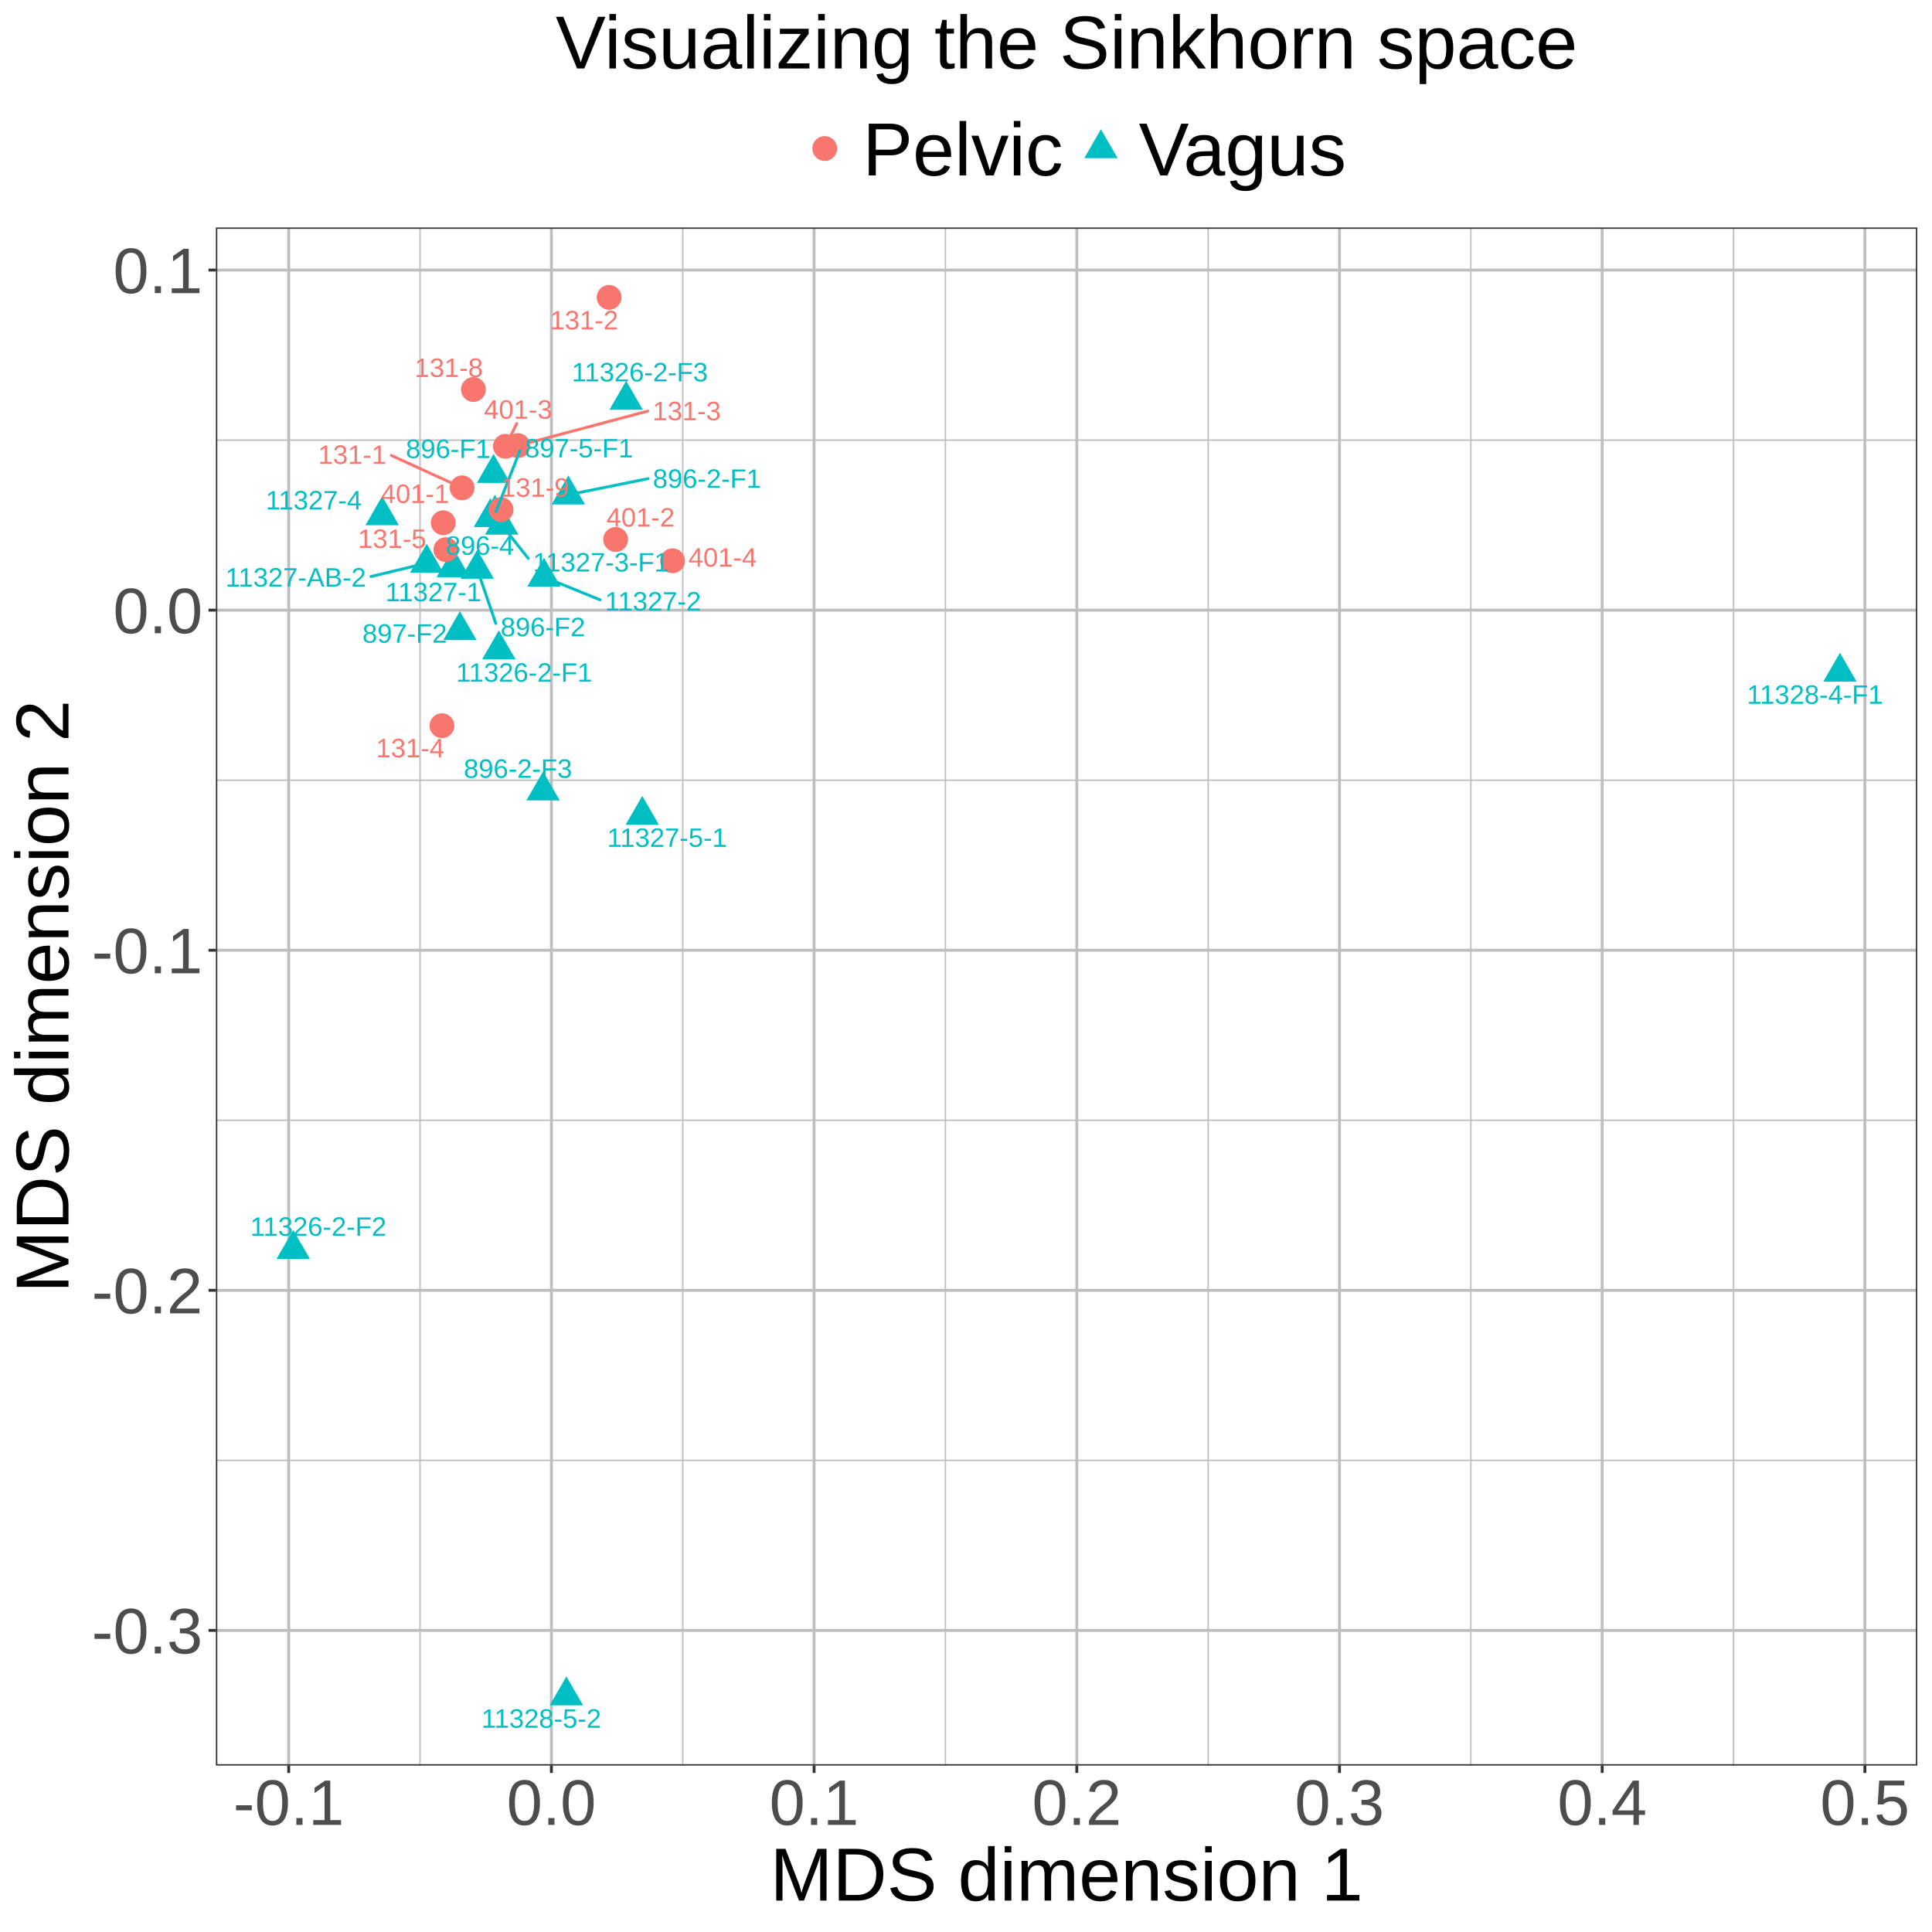
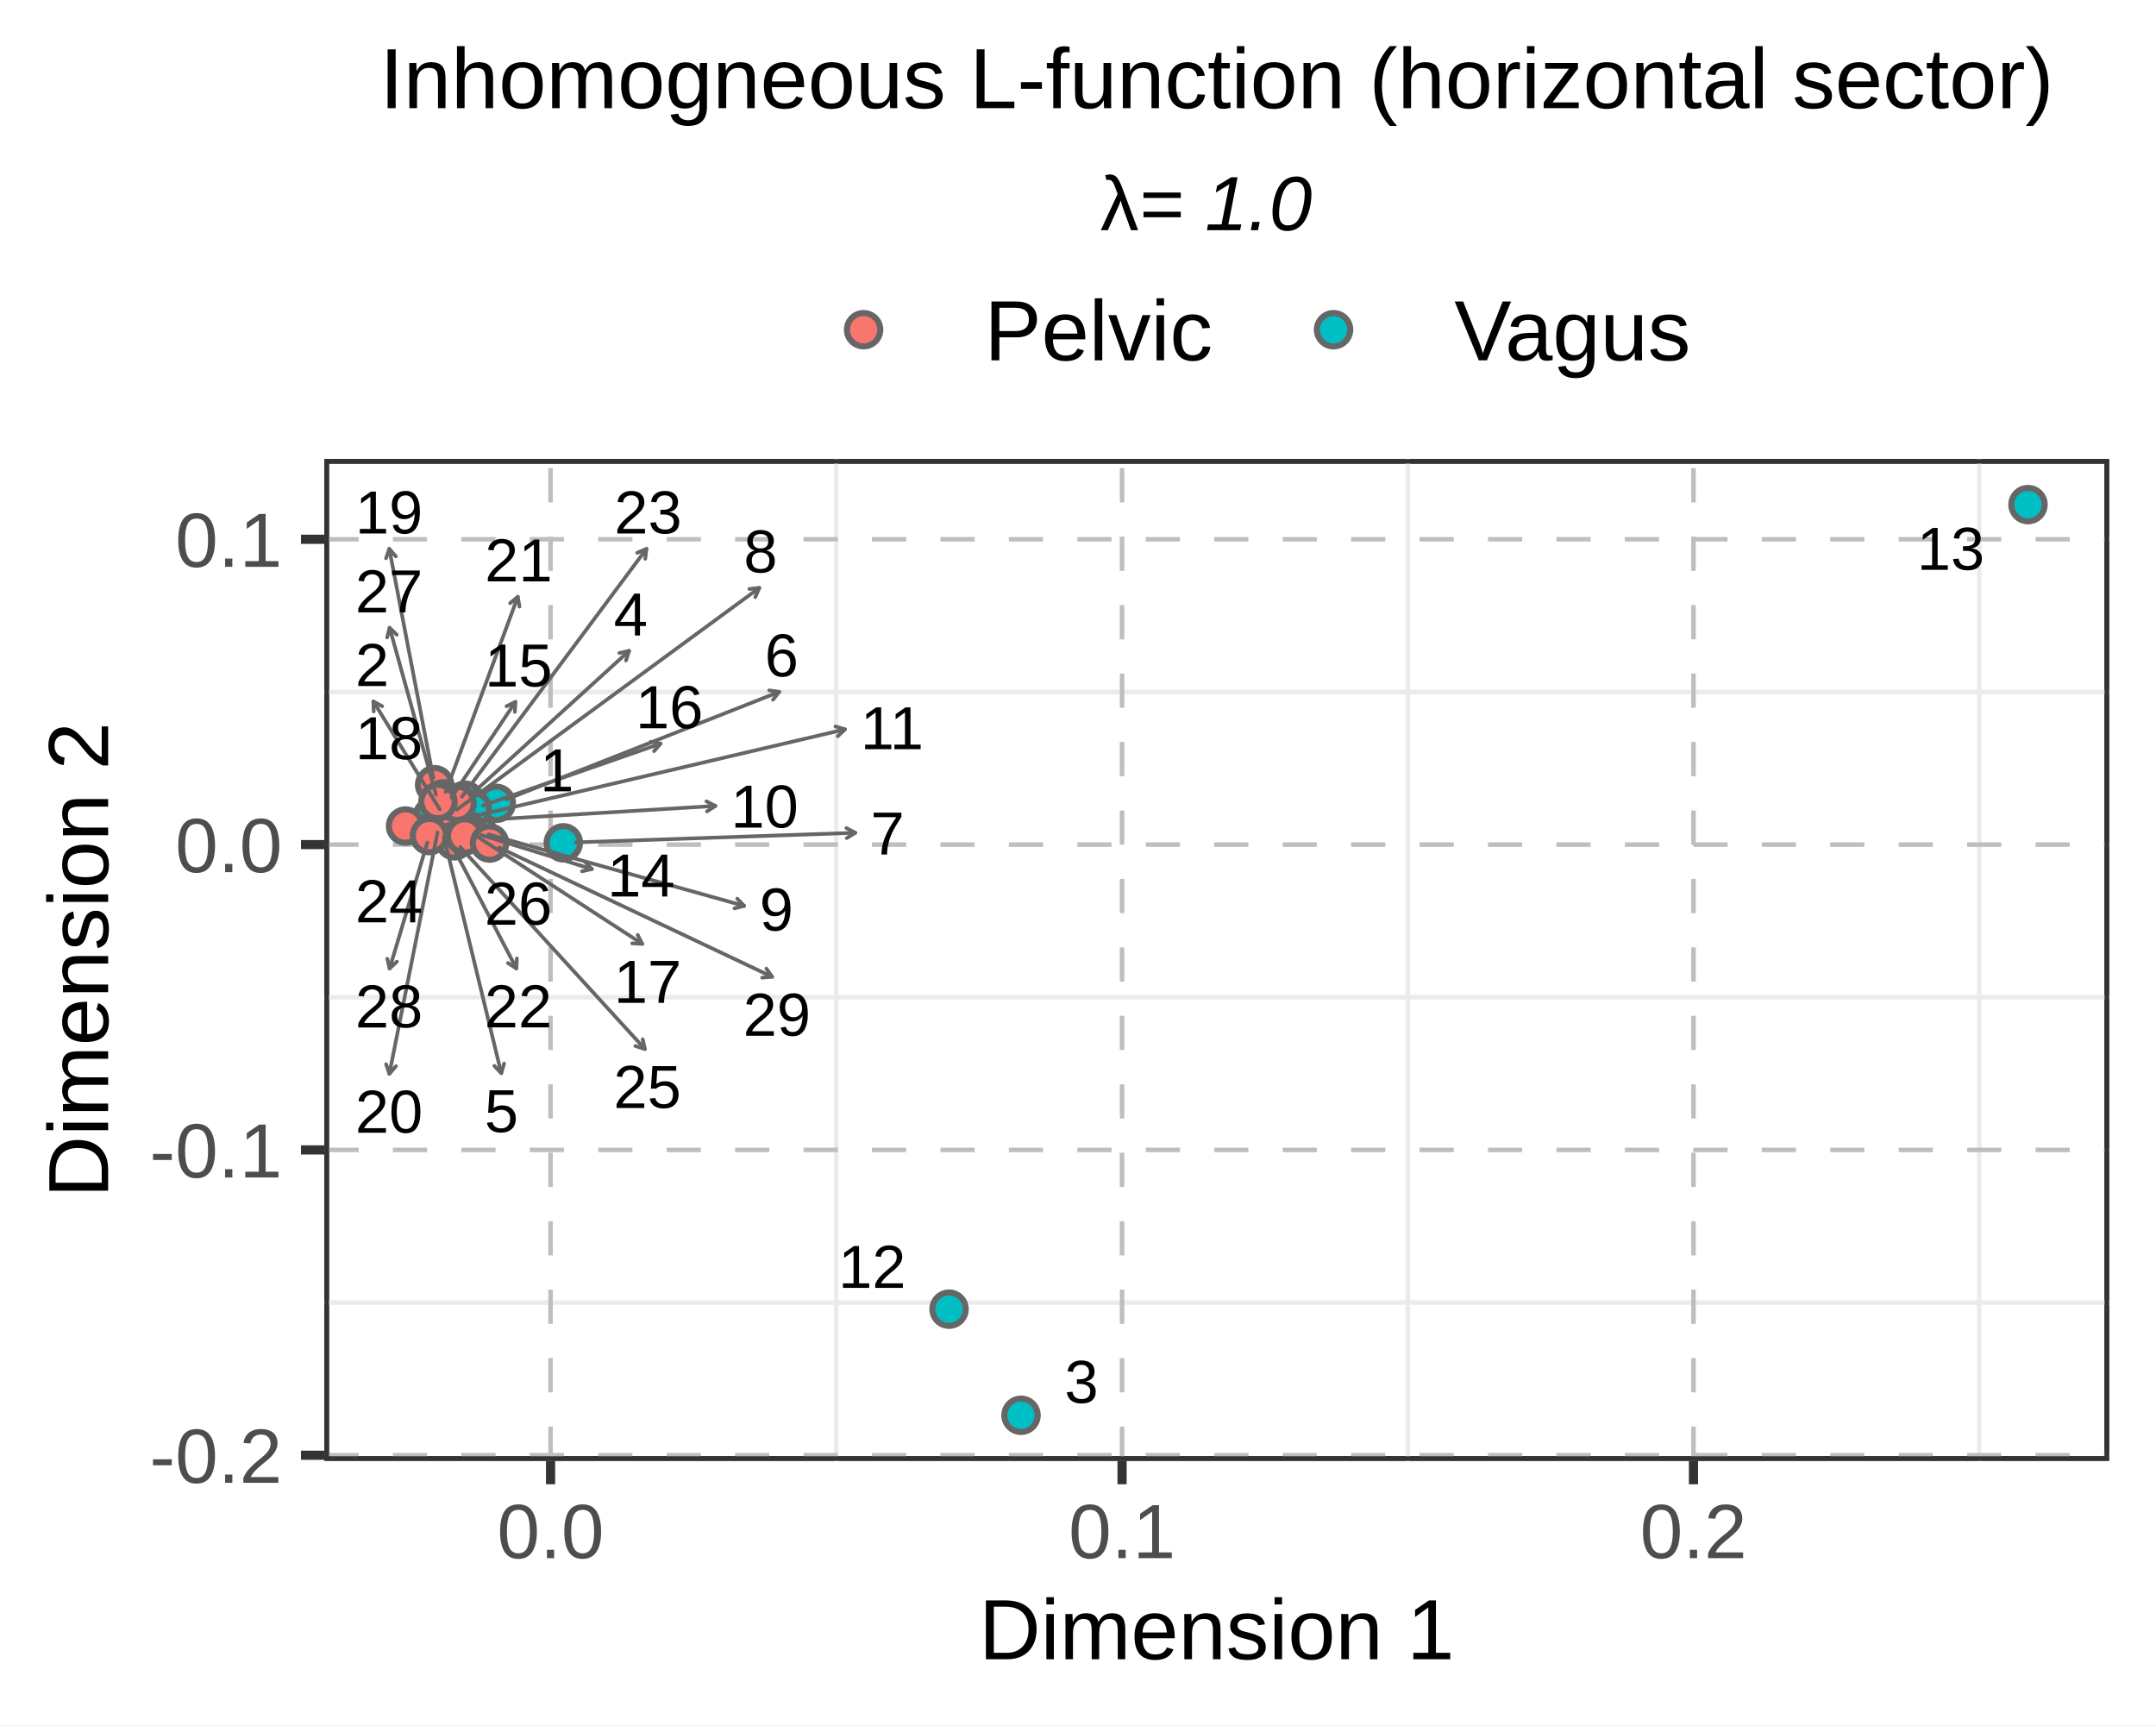
- <svg xmlns="http://www.w3.org/2000/svg" class="svglite" width="720.00pt" height="720.00pt" viewBox="0 0 720.00 720.00">
+ <svg xmlns="http://www.w3.org/2000/svg" class="svglite" width="252.00pt" height="201.60pt" viewBox="0 0 252.00 201.60">
  <defs>
    <style type="text/css">
    .svglite line, .svglite polyline, .svglite polygon, .svglite path, .svglite rect, .svglite circle {
      fill: none;
      stroke: #000000;
      stroke-linecap: round;
      stroke-linejoin: round;
      stroke-miterlimit: 10.00;
    }
    .svglite text {
      white-space: pre;
    }
  </style>
  </defs>
  <rect width="100%" height="100%" style="stroke: none; fill: #FFFFFF;" />
  <defs>
-     <clipPath id="cpMC4wMHw3MjAuMDB8MC4wMHw3MjAuMDA=">
-       <rect x="0.00" y="0.00" width="720.00" height="720.00" />
+     <clipPath id="cpMC4wMHwyNTIuMDB8MC4wMHwyMDEuNjA=">
+       <rect x="0.00" y="0.00" width="252.00" height="201.60" />
    </clipPath>
  </defs>
-   <g clip-path="url(#cpMC4wMHw3MjAuMDB8MC4wMHw3MjAuMDA=)">
-     <rect x="0.00" y="0.00" width="720.00" height="720.00" style="stroke-width: 1.07; stroke: #FFFFFF; fill: #FFFFFF;" />
+   <g clip-path="url(#cpMC4wMHwyNTIuMDB8MC4wMHwyMDEuNjA=)">
+     <rect x="0.00" y="0.00" width="252.00" height="201.60" style="stroke-width: 1.07; stroke: #FFFFFF; fill: #FFFFFF;" />
  </g>
  <defs>
-     <clipPath id="cpODAuNDV8NzE0LjUyfDg0Ljc2fDY1Ny45OA==">
-       <rect x="80.45" y="84.76" width="634.07" height="573.22" />
+     <clipPath id="cpMzcuOTJ8MjQ2LjUyfDUzLjY1fDE3MC43MQ==">
+       <rect x="37.92" y="53.65" width="208.60" height="117.06" />
    </clipPath>
  </defs>
-   <g clip-path="url(#cpODAuNDV8NzE0LjUyfDg0Ljc2fDY1Ny45OA==)">
-     <rect x="80.45" y="84.76" width="634.07" height="573.22" style="stroke-width: 1.07; stroke: none; fill: #FFFFFF;" />
-     <polyline points="80.45,544.23 714.52,544.23 " style="stroke-width: 0.53; stroke: #BEBEBE; stroke-linecap: butt;" />
-     <polyline points="80.45,417.49 714.52,417.49 " style="stroke-width: 0.53; stroke: #BEBEBE; stroke-linecap: butt;" />
-     <polyline points="80.45,290.76 714.52,290.76 " style="stroke-width: 0.53; stroke: #BEBEBE; stroke-linecap: butt;" />
-     <polyline points="80.45,164.02 714.52,164.02 " style="stroke-width: 0.53; stroke: #BEBEBE; stroke-linecap: butt;" />
-     <polyline points="156.54,657.98 156.54,84.76 " style="stroke-width: 0.53; stroke: #BEBEBE; stroke-linecap: butt;" />
-     <polyline points="254.44,657.98 254.44,84.76 " style="stroke-width: 0.53; stroke: #BEBEBE; stroke-linecap: butt;" />
-     <polyline points="352.34,657.98 352.34,84.76 " style="stroke-width: 0.53; stroke: #BEBEBE; stroke-linecap: butt;" />
-     <polyline points="450.24,657.98 450.24,84.76 " style="stroke-width: 0.53; stroke: #BEBEBE; stroke-linecap: butt;" />
-     <polyline points="548.14,657.98 548.14,84.76 " style="stroke-width: 0.53; stroke: #BEBEBE; stroke-linecap: butt;" />
-     <polyline points="646.04,657.98 646.04,84.76 " style="stroke-width: 0.53; stroke: #BEBEBE; stroke-linecap: butt;" />
-     <polyline points="80.45,607.60 714.52,607.60 " style="stroke-width: 1.07; stroke: #BEBEBE; stroke-linecap: butt;" />
-     <polyline points="80.45,480.86 714.52,480.86 " style="stroke-width: 1.07; stroke: #BEBEBE; stroke-linecap: butt;" />
-     <polyline points="80.45,354.12 714.52,354.12 " style="stroke-width: 1.07; stroke: #BEBEBE; stroke-linecap: butt;" />
-     <polyline points="80.45,227.39 714.52,227.39 " style="stroke-width: 1.07; stroke: #BEBEBE; stroke-linecap: butt;" />
-     <polyline points="80.45,100.65 714.52,100.65 " style="stroke-width: 1.07; stroke: #BEBEBE; stroke-linecap: butt;" />
-     <polyline points="107.59,657.98 107.59,84.76 " style="stroke-width: 1.07; stroke: #BEBEBE; stroke-linecap: butt;" />
-     <polyline points="205.49,657.98 205.49,84.76 " style="stroke-width: 1.07; stroke: #BEBEBE; stroke-linecap: butt;" />
-     <polyline points="303.39,657.98 303.39,84.76 " style="stroke-width: 1.07; stroke: #BEBEBE; stroke-linecap: butt;" />
-     <polyline points="401.29,657.98 401.29,84.76 " style="stroke-width: 1.07; stroke: #BEBEBE; stroke-linecap: butt;" />
-     <polyline points="499.19,657.98 499.19,84.76 " style="stroke-width: 1.07; stroke: #BEBEBE; stroke-linecap: butt;" />
-     <polyline points="597.09,657.98 597.09,84.76 " style="stroke-width: 1.07; stroke: #BEBEBE; stroke-linecap: butt;" />
-     <polyline points="694.99,657.98 694.99,84.76 " style="stroke-width: 1.07; stroke: #BEBEBE; stroke-linecap: butt;" />
-     <polygon points="109.27,458.39 115.50,469.17 103.05,469.17 " style="stroke-width: 0.71; stroke: none; fill: #00BFC4;" />
-     <polygon points="233.35,141.91 239.58,152.69 227.13,152.69 " style="stroke-width: 0.71; stroke: none; fill: #00BFC4;" />
-     <polygon points="185.90,234.92 192.13,245.70 179.68,245.70 " style="stroke-width: 0.71; stroke: none; fill: #00BFC4;" />
-     <polygon points="168.93,204.33 175.15,215.11 162.70,215.11 " style="stroke-width: 0.71; stroke: none; fill: #00BFC4;" />
-     <polygon points="202.73,207.86 208.95,218.64 196.50,218.64 " style="stroke-width: 0.71; stroke: none; fill: #00BFC4;" />
-     <polygon points="186.98,188.46 193.20,199.24 180.75,199.24 " style="stroke-width: 0.71; stroke: none; fill: #00BFC4;" />
-     <polygon points="142.42,184.94 148.65,195.72 136.20,195.72 " style="stroke-width: 0.71; stroke: none; fill: #00BFC4;" />
-     <polygon points="239.35,296.62 245.58,307.40 233.13,307.40 " style="stroke-width: 0.71; stroke: none; fill: #00BFC4;" />
-     <polygon points="159.03,202.66 165.26,213.44 152.81,213.44 " style="stroke-width: 0.71; stroke: none; fill: #00BFC4;" />
-     <polygon points="685.70,243.26 691.92,254.04 679.47,254.04 " style="stroke-width: 0.71; stroke: none; fill: #00BFC4;" />
-     <polygon points="211.08,624.74 217.31,635.52 204.86,635.52 " style="stroke-width: 0.71; stroke: none; fill: #00BFC4;" />
-     <polygon points="211.81,177.19 218.03,187.98 205.58,187.98 " style="stroke-width: 0.71; stroke: none; fill: #00BFC4;" />
-     <polygon points="202.38,287.51 208.61,298.29 196.15,298.29 " style="stroke-width: 0.71; stroke: none; fill: #00BFC4;" />
-     <polygon points="182.74,185.65 188.97,196.43 176.52,196.43 " style="stroke-width: 0.71; stroke: none; fill: #00BFC4;" />
-     <polygon points="183.93,169.17 190.15,179.96 177.70,179.96 " style="stroke-width: 0.71; stroke: none; fill: #00BFC4;" />
-     <polygon points="177.84,204.89 184.06,215.67 171.61,215.67 " style="stroke-width: 0.71; stroke: none; fill: #00BFC4;" />
-     <polygon points="184.47,184.39 190.70,195.17 178.25,195.17 " style="stroke-width: 0.71; stroke: none; fill: #00BFC4;" />
-     <polygon points="171.39,227.77 177.62,238.55 165.17,238.55 " style="stroke-width: 0.71; stroke: none; fill: #00BFC4;" />
-     <circle cx="172.21" cy="181.81" r="4.62" style="stroke-width: 0.71; stroke: none; fill: #F8766D;" />
-     <circle cx="227.00" cy="110.82" r="4.62" style="stroke-width: 0.71; stroke: none; fill: #F8766D;" />
-     <circle cx="192.99" cy="166.07" r="4.62" style="stroke-width: 0.71; stroke: none; fill: #F8766D;" />
-     <circle cx="164.70" cy="270.45" r="4.62" style="stroke-width: 0.71; stroke: none; fill: #F8766D;" />
-     <circle cx="166.17" cy="204.84" r="4.62" style="stroke-width: 0.71; stroke: none; fill: #F8766D;" />
-     <circle cx="176.42" cy="145.16" r="4.62" style="stroke-width: 0.71; stroke: none; fill: #F8766D;" />
-     <circle cx="186.73" cy="189.91" r="4.62" style="stroke-width: 0.71; stroke: none; fill: #F8766D;" />
-     <circle cx="165.17" cy="194.81" r="4.62" style="stroke-width: 0.71; stroke: none; fill: #F8766D;" />
-     <circle cx="229.42" cy="201.04" r="4.62" style="stroke-width: 0.71; stroke: none; fill: #F8766D;" />
-     <circle cx="188.35" cy="166.33" r="4.62" style="stroke-width: 0.71; stroke: none; fill: #F8766D;" />
-     <circle cx="250.65" cy="208.98" r="4.62" style="stroke-width: 0.71; stroke: none; fill: #F8766D;" />
-     <line x1="223.67" y1="223.55" x2="203.82" y2="215.49" style="stroke-width: 1.07; stroke: #00BFC4;" />
-     <line x1="196.84" y1="208.07" x2="187.68" y2="196.53" style="stroke-width: 1.07; stroke: #00BFC4;" />
-     <line x1="138.23" y1="214.86" x2="157.87" y2="210.13" style="stroke-width: 1.07; stroke: #00BFC4;" />
-     <line x1="241.51" y1="178.38" x2="212.98" y2="184.14" style="stroke-width: 1.07; stroke: #00BFC4;" />
-     <line x1="184.76" y1="232.34" x2="178.19" y2="213.11" style="stroke-width: 1.07; stroke: #00BFC4;" />
-     <line x1="193.79" y1="167.92" x2="184.87" y2="190.56" style="stroke-width: 1.07; stroke: #00BFC4;" />
-     <line x1="145.82" y1="169.72" x2="171.14" y2="181.32" style="stroke-width: 1.07; stroke: #F8766D;" />
-     <line x1="241.40" y1="153.20" x2="194.14" y2="165.77" style="stroke-width: 1.07; stroke: #F8766D;" />
-     <line x1="192.57" y1="157.85" x2="188.84" y2="165.34" style="stroke-width: 1.07; stroke: #F8766D;" />
-     <text x="118.65" y="460.55" text-anchor="middle" style="font-size: 9.96px;fill: #00BFC4; font-family: &quot;Arial&quot;;" textLength="50.72px" lengthAdjust="spacingAndGlyphs">11326-2-F2</text>
-     <text x="238.44" y="142.14" text-anchor="middle" style="font-size: 9.96px;fill: #00BFC4; font-family: &quot;Arial&quot;;" textLength="50.72px" lengthAdjust="spacingAndGlyphs">11326-2-F3</text>
-     <text x="195.33" y="254.06" text-anchor="middle" style="font-size: 9.96px;fill: #00BFC4; font-family: &quot;Arial&quot;;" textLength="50.72px" lengthAdjust="spacingAndGlyphs">11326-2-F1</text>
-     <text x="161.53" y="224.07" text-anchor="middle" style="font-size: 9.96px;fill: #00BFC4; font-family: &quot;Arial&quot;;" textLength="35.79px" lengthAdjust="spacingAndGlyphs">11327-1</text>
-     <text x="243.37" y="227.54" text-anchor="middle" style="font-size: 9.96px;fill: #00BFC4; font-family: &quot;Arial&quot;;" textLength="35.79px" lengthAdjust="spacingAndGlyphs">11327-2</text>
-     <text x="223.99" y="212.99" text-anchor="middle" style="font-size: 9.96px;fill: #00BFC4; font-family: &quot;Arial&quot;;" textLength="50.72px" lengthAdjust="spacingAndGlyphs">11327-3-F1</text>
-     <text x="116.93" y="189.86" text-anchor="middle" style="font-size: 9.96px;fill: #00BFC4; font-family: &quot;Arial&quot;;" textLength="35.79px" lengthAdjust="spacingAndGlyphs">11327-4</text>
-     <text x="248.61" y="315.62" text-anchor="middle" style="font-size: 9.96px;fill: #00BFC4; font-family: &quot;Arial&quot;;" textLength="44.64px" lengthAdjust="spacingAndGlyphs">11327-5-1</text>
-     <text x="110.24" y="218.61" text-anchor="middle" style="font-size: 9.96px;fill: #00BFC4; font-family: &quot;Arial&quot;;" textLength="52.38px" lengthAdjust="spacingAndGlyphs">11327-AB-2</text>
-     <text x="676.39" y="262.30" text-anchor="middle" style="font-size: 9.96px;fill: #00BFC4; font-family: &quot;Arial&quot;;" textLength="50.72px" lengthAdjust="spacingAndGlyphs">11328-4-F1</text>
-     <text x="201.74" y="643.89" text-anchor="middle" style="font-size: 9.96px;fill: #00BFC4; font-family: &quot;Arial&quot;;" textLength="44.64px" lengthAdjust="spacingAndGlyphs">11328-5-2</text>
-     <text x="263.50" y="181.81" text-anchor="middle" style="font-size: 9.96px;fill: #00BFC4; font-family: &quot;Arial&quot;;" textLength="40.38px" lengthAdjust="spacingAndGlyphs">896-2-F1</text>
-     <text x="193.02" y="289.88" text-anchor="middle" style="font-size: 9.96px;fill: #00BFC4; font-family: &quot;Arial&quot;;" textLength="40.38px" lengthAdjust="spacingAndGlyphs">896-2-F3</text>
-     <text x="178.85" y="206.77" text-anchor="middle" style="font-size: 9.96px;fill: #00BFC4; font-family: &quot;Arial&quot;;" textLength="25.46px" lengthAdjust="spacingAndGlyphs">896-4</text>
-     <text x="167.02" y="170.69" text-anchor="middle" style="font-size: 9.96px;fill: #00BFC4; font-family: &quot;Arial&quot;;" textLength="31.54px" lengthAdjust="spacingAndGlyphs">896-F1</text>
-     <text x="202.33" y="237.12" text-anchor="middle" style="font-size: 9.96px;fill: #00BFC4; font-family: &quot;Arial&quot;;" textLength="31.54px" lengthAdjust="spacingAndGlyphs">896-F2</text>
-     <text x="215.78" y="170.46" text-anchor="middle" style="font-size: 9.96px;fill: #00BFC4; font-family: &quot;Arial&quot;;" textLength="40.38px" lengthAdjust="spacingAndGlyphs">897-5-F1</text>
-     <text x="150.84" y="239.53" text-anchor="middle" style="font-size: 9.96px;fill: #00BFC4; font-family: &quot;Arial&quot;;" textLength="31.54px" lengthAdjust="spacingAndGlyphs">897-F2</text>
-     <text x="131.29" y="172.88" text-anchor="middle" style="font-size: 9.96px;fill: #F8766D; font-family: &quot;Arial&quot;;" textLength="25.46px" lengthAdjust="spacingAndGlyphs">131-1</text>
-     <text x="217.67" y="122.77" text-anchor="middle" style="font-size: 9.96px;fill: #F8766D; font-family: &quot;Arial&quot;;" textLength="25.46px" lengthAdjust="spacingAndGlyphs">131-2</text>
-     <text x="255.93" y="156.62" text-anchor="middle" style="font-size: 9.96px;fill: #F8766D; font-family: &quot;Arial&quot;;" textLength="25.46px" lengthAdjust="spacingAndGlyphs">131-3</text>
-     <text x="152.87" y="282.23" text-anchor="middle" style="font-size: 9.96px;fill: #F8766D; font-family: &quot;Arial&quot;;" textLength="25.46px" lengthAdjust="spacingAndGlyphs">131-4</text>
-     <text x="146.11" y="204.20" text-anchor="middle" style="font-size: 9.96px;fill: #F8766D; font-family: &quot;Arial&quot;;" textLength="25.46px" lengthAdjust="spacingAndGlyphs">131-5</text>
-     <text x="167.25" y="140.49" text-anchor="middle" style="font-size: 9.96px;fill: #F8766D; font-family: &quot;Arial&quot;;" textLength="25.46px" lengthAdjust="spacingAndGlyphs">131-8</text>
-     <text x="199.36" y="185.13" text-anchor="middle" style="font-size: 9.96px;fill: #F8766D; font-family: &quot;Arial&quot;;" textLength="25.46px" lengthAdjust="spacingAndGlyphs">131-9</text>
-     <text x="154.66" y="187.45" text-anchor="middle" style="font-size: 9.96px;fill: #F8766D; font-family: &quot;Arial&quot;;" textLength="25.46px" lengthAdjust="spacingAndGlyphs">401-1</text>
-     <text x="238.71" y="196.25" text-anchor="middle" style="font-size: 9.96px;fill: #F8766D; font-family: &quot;Arial&quot;;" textLength="25.46px" lengthAdjust="spacingAndGlyphs">401-2</text>
-     <text x="193.08" y="156.05" text-anchor="middle" style="font-size: 9.96px;fill: #F8766D; font-family: &quot;Arial&quot;;" textLength="25.46px" lengthAdjust="spacingAndGlyphs">401-3</text>
-     <text x="269.28" y="211.16" text-anchor="middle" style="font-size: 9.96px;fill: #F8766D; font-family: &quot;Arial&quot;;" textLength="25.46px" lengthAdjust="spacingAndGlyphs">401-4</text>
-     <rect x="80.45" y="84.76" width="634.07" height="573.22" style="stroke-width: 1.07; stroke: #333333;" />
+   <g clip-path="url(#cpMzcuOTJ8MjQ2LjUyfDUzLjY1fDE3MC43MQ==)">
+     <rect x="37.92" y="53.65" width="208.60" height="117.06" style="stroke-width: 1.07; fill: #FFFFFF;" />
+     <polyline points="37.92,152.22 246.52,152.22 " style="stroke-width: 0.53; stroke: #EBEBEB; stroke-linecap: butt;" />
+     <polyline points="37.92,116.54 246.52,116.54 " style="stroke-width: 0.53; stroke: #EBEBEB; stroke-linecap: butt;" />
+     <polyline points="37.92,80.86 246.52,80.86 " style="stroke-width: 0.53; stroke: #EBEBEB; stroke-linecap: butt;" />
+     <polyline points="97.75,170.71 97.75,53.65 " style="stroke-width: 0.53; stroke: #EBEBEB; stroke-linecap: butt;" />
+     <polyline points="164.55,170.71 164.55,53.65 " style="stroke-width: 0.53; stroke: #EBEBEB; stroke-linecap: butt;" />
+     <polyline points="231.34,170.71 231.34,53.65 " style="stroke-width: 0.53; stroke: #EBEBEB; stroke-linecap: butt;" />
+     <polyline points="37.92,170.06 246.52,170.06 " style="stroke-width: 0.53; stroke: #BEBEBE; stroke-dasharray: 4.00,4.00; stroke-linecap: butt;" />
+     <polyline points="37.92,134.38 246.52,134.38 " style="stroke-width: 0.53; stroke: #BEBEBE; stroke-dasharray: 4.00,4.00; stroke-linecap: butt;" />
+     <polyline points="37.92,98.70 246.52,98.70 " style="stroke-width: 0.53; stroke: #BEBEBE; stroke-dasharray: 4.00,4.00; stroke-linecap: butt;" />
+     <polyline points="37.92,63.02 246.52,63.02 " style="stroke-width: 0.53; stroke: #BEBEBE; stroke-dasharray: 4.00,4.00; stroke-linecap: butt;" />
+     <polyline points="64.35,170.71 64.35,53.65 " style="stroke-width: 0.53; stroke: #BEBEBE; stroke-dasharray: 4.00,4.00; stroke-linecap: butt;" />
+     <polyline points="131.15,170.71 131.15,53.65 " style="stroke-width: 0.53; stroke: #BEBEBE; stroke-dasharray: 4.00,4.00; stroke-linecap: butt;" />
+     <polyline points="197.94,170.71 197.94,53.65 " style="stroke-width: 0.53; stroke: #BEBEBE; stroke-dasharray: 4.00,4.00; stroke-linecap: butt;" />
+     <circle cx="55.36" cy="94.75" r="1.95" style="stroke-width: 0.71; stroke: #666666; fill: #00BFC4;" />
+     <circle cx="51.88" cy="95.36" r="1.95" style="stroke-width: 0.71; stroke: #666666; fill: #00BFC4;" />
+     <circle cx="110.93" cy="152.99" r="1.95" style="stroke-width: 0.71; stroke: #666666; fill: #00BFC4;" />
+     <circle cx="237.04" cy="58.97" r="1.95" style="stroke-width: 0.71; stroke: #666666; fill: #00BFC4;" />
+     <circle cx="119.34" cy="165.39" r="1.95" style="stroke-width: 0.71; stroke: #666666; fill: #00BFC4;" />
+     <circle cx="54.35" cy="93.51" r="1.95" style="stroke-width: 0.71; stroke: #666666; fill: #00BFC4;" />
+     <circle cx="51.68" cy="96.97" r="1.95" style="stroke-width: 0.71; stroke: #666666; fill: #00BFC4;" />
+     <circle cx="54.92" cy="97.17" r="1.95" style="stroke-width: 0.71; stroke: #666666; fill: #00BFC4;" />
+     <circle cx="58.01" cy="93.88" r="1.95" style="stroke-width: 0.71; stroke: #666666; fill: #00BFC4;" />
+     <circle cx="65.84" cy="98.49" r="1.95" style="stroke-width: 0.71; stroke: #666666; fill: #00BFC4;" />
+     <circle cx="52.52" cy="95.26" r="1.95" style="stroke-width: 0.71; stroke: #666666; fill: #00BFC4;" />
+     <circle cx="55.77" cy="97.14" r="1.95" style="stroke-width: 0.71; stroke: #666666; fill: #00BFC4;" />
+     <circle cx="53.67" cy="96.00" r="1.95" style="stroke-width: 0.71; stroke: #666666; fill: #00BFC4;" />
+     <circle cx="53.28" cy="95.87" r="1.95" style="stroke-width: 0.71; stroke: #666666; fill: #00BFC4;" />
+     <circle cx="52.25" cy="93.98" r="1.95" style="stroke-width: 0.71; stroke: #666666; fill: #00BFC4;" />
+     <circle cx="55.21" cy="94.56" r="1.95" style="stroke-width: 0.71; stroke: #666666; fill: #00BFC4;" />
+     <circle cx="54.54" cy="96.96" r="1.95" style="stroke-width: 0.71; stroke: #666666; fill: #00BFC4;" />
+     <circle cx="50.54" cy="95.36" r="1.95" style="stroke-width: 0.71; stroke: #666666; fill: #00BFC4;" />
+     <circle cx="50.80" cy="91.70" r="1.95" style="stroke-width: 0.71; stroke: #666666; fill: #F8766D;" />
+     <circle cx="51.30" cy="96.46" r="1.95" style="stroke-width: 0.71; stroke: #666666; fill: #F8766D;" />
+     <circle cx="51.79" cy="93.36" r="1.95" style="stroke-width: 0.71; stroke: #666666; fill: #F8766D;" />
+     <circle cx="52.15" cy="97.44" r="1.95" style="stroke-width: 0.71; stroke: #666666; fill: #F8766D;" />
+     <circle cx="53.42" cy="93.87" r="1.95" style="stroke-width: 0.71; stroke: #666666; fill: #F8766D;" />
+     <circle cx="47.40" cy="96.53" r="1.95" style="stroke-width: 0.71; stroke: #666666; fill: #F8766D;" />
+     <circle cx="53.13" cy="98.26" r="1.95" style="stroke-width: 0.71; stroke: #666666; fill: #F8766D;" />
+     <circle cx="54.31" cy="97.69" r="1.95" style="stroke-width: 0.71; stroke: #666666; fill: #F8766D;" />
+     <circle cx="51.19" cy="93.67" r="1.95" style="stroke-width: 0.71; stroke: #666666; fill: #F8766D;" />
+     <circle cx="50.20" cy="97.65" r="1.95" style="stroke-width: 0.71; stroke: #666666; fill: #F8766D;" />
+     <circle cx="57.22" cy="98.52" r="1.95" style="stroke-width: 0.71; stroke: #666666; fill: #F8766D;" />
+     <line x1="43.64" y1="81.97" x2="51.40" y2="94.58" style="stroke-width: 0.43; stroke: #666666;" />
+     <polyline points="44.67,82.53 43.64,81.97 43.68,83.14 " style="stroke-width: 0.43; stroke: #666666;" />
+     <line x1="73.53" y1="76.06" x2="55.12" y2="92.81" style="stroke-width: 0.43; stroke: #666666;" />
+     <polyline points="73.17,77.18 73.53,76.06 72.39,76.31 " style="stroke-width: 0.43; stroke: #666666;" />
+     <line x1="58.59" y1="125.41" x2="51.88" y2="97.78" style="stroke-width: 0.43; stroke: #666666;" />
+     <polyline points="57.78,124.56 58.59,125.41 58.92,124.29 " style="stroke-width: 0.43; stroke: #666666;" />
+     <line x1="69.18" y1="101.56" x2="56.21" y2="97.57" style="stroke-width: 0.43; stroke: #666666;" />
+     <polyline points="68.03,101.82 69.18,101.56 68.38,100.70 " style="stroke-width: 0.43; stroke: #666666;" />
+     <line x1="91.08" y1="80.85" x2="59.21" y2="93.41" style="stroke-width: 0.43; stroke: #666666;" />
+     <polyline points="90.35,81.77 91.08,80.85 89.92,80.68 " style="stroke-width: 0.43; stroke: #666666;" />
+     <line x1="99.97" y1="97.32" x2="67.30" y2="98.44" style="stroke-width: 0.43; stroke: #666666;" />
+     <polyline points="98.97,97.94 99.97,97.32 98.93,96.77 " style="stroke-width: 0.43; stroke: #666666;" />
+     <line x1="88.75" y1="68.70" x2="53.41" y2="94.61" style="stroke-width: 0.43; stroke: #666666;" />
+     <polyline points="88.28,69.78 88.75,68.70 87.59,68.83 " style="stroke-width: 0.43; stroke: #666666;" />
+     <line x1="86.98" y1="105.86" x2="57.09" y2="97.51" style="stroke-width: 0.43; stroke: #666666;" />
+     <polyline points="85.85,106.15 86.98,105.86 86.17,105.02 " style="stroke-width: 0.43; stroke: #666666;" />
+     <line x1="83.62" y1="94.18" x2="55.13" y2="95.91" style="stroke-width: 0.43; stroke: #666666;" />
+     <polyline points="82.64,94.82 83.62,94.18 82.57,93.65 " style="stroke-width: 0.43; stroke: #666666;" />
+     <line x1="98.77" y1="85.23" x2="54.64" y2="95.56" style="stroke-width: 0.43; stroke: #666666;" />
+     <polyline points="97.92,86.03 98.77,85.23 97.65,84.89 " style="stroke-width: 0.43; stroke: #666666;" />
+     <line x1="60.25" y1="82.02" x2="52.76" y2="93.21" style="stroke-width: 0.43; stroke: #666666;" />
+     <polyline points="60.18,83.19 60.25,82.02 59.20,82.53 " style="stroke-width: 0.43; stroke: #666666;" />
+     <line x1="77.21" y1="86.90" x2="56.46" y2="94.13" style="stroke-width: 0.43; stroke: #666666;" />
+     <polyline points="76.45,87.78 77.21,86.90 76.06,86.68 " style="stroke-width: 0.43; stroke: #666666;" />
+     <line x1="75.07" y1="110.30" x2="55.50" y2="97.58" style="stroke-width: 0.43; stroke: #666666;" />
+     <polyline points="73.90,110.24 75.07,110.30 74.54,109.26 " style="stroke-width: 0.43; stroke: #666666;" />
+     <line x1="45.50" y1="64.14" x2="50.64" y2="90.88" style="stroke-width: 0.43; stroke: #666666;" />
+     <polyline points="46.27,65.02 45.50,64.14 45.12,65.24 " style="stroke-width: 0.43; stroke: #666666;" />
+     <line x1="45.51" y1="125.48" x2="51.14" y2="97.28" style="stroke-width: 0.43; stroke: #666666;" />
+     <polyline points="45.13,124.37 45.51,125.48 46.28,124.60 " style="stroke-width: 0.43; stroke: #666666;" />
+     <line x1="60.52" y1="69.74" x2="52.09" y2="92.56" style="stroke-width: 0.43; stroke: #666666;" />
+     <polyline points="60.72,70.89 60.52,69.74 59.62,70.49 " style="stroke-width: 0.43; stroke: #666666;" />
+     <line x1="60.36" y1="113.17" x2="52.56" y2="98.24" style="stroke-width: 0.43; stroke: #666666;" />
+     <polyline points="59.37,112.54 60.36,113.17 60.41,112.00 " style="stroke-width: 0.43; stroke: #666666;" />
+     <line x1="75.56" y1="64.14" x2="53.99" y2="93.11" style="stroke-width: 0.43; stroke: #666666;" />
+     <polyline points="75.42,65.30 75.56,64.14 74.48,64.60 " style="stroke-width: 0.43; stroke: #666666;" />
+     <line x1="75.38" y1="122.59" x2="53.80" y2="98.99" style="stroke-width: 0.43; stroke: #666666;" />
+     <polyline points="74.26,122.24 75.38,122.59 75.12,121.45 " style="stroke-width: 0.43; stroke: #666666;" />
+     <line x1="45.54" y1="73.36" x2="50.96" y2="92.86" style="stroke-width: 0.43; stroke: #666666;" />
+     <polyline points="46.38,74.18 45.54,73.36 45.25,74.49 " style="stroke-width: 0.43; stroke: #666666;" />
+     <line x1="45.54" y1="113.18" x2="49.95" y2="98.46" style="stroke-width: 0.43; stroke: #666666;" />
+     <polyline points="45.27,112.05 45.54,113.18 46.39,112.38 " style="stroke-width: 0.43; stroke: #666666;" />
+     <line x1="90.25" y1="114.15" x2="58.34" y2="99.05" style="stroke-width: 0.43; stroke: #666666;" />
+     <polyline points="89.08,114.25 90.25,114.15 89.58,113.19 " style="stroke-width: 0.43; stroke: #666666;" />
+     <text x="65.09" y="92.47" text-anchor="middle" style="font-size: 7.11px; font-family: &quot;Arial&quot;;" textLength="3.95px" lengthAdjust="spacingAndGlyphs">1</text>
+     <text x="43.50" y="80.17" text-anchor="middle" style="font-size: 7.11px; font-family: &quot;Arial&quot;;" textLength="3.95px" lengthAdjust="spacingAndGlyphs">2</text>
+     <text x="101.94" y="150.50" text-anchor="middle" style="font-size: 7.11px; font-family: &quot;Arial&quot;;" textLength="7.91px" lengthAdjust="spacingAndGlyphs">12</text>
+     <text x="228.01" y="66.59" text-anchor="middle" style="font-size: 7.11px; font-family: &quot;Arial&quot;;" textLength="7.91px" lengthAdjust="spacingAndGlyphs">13</text>
+     <text x="126.41" y="163.95" text-anchor="middle" style="font-size: 7.11px; font-family: &quot;Arial&quot;;" textLength="3.95px" lengthAdjust="spacingAndGlyphs">3</text>
+     <text x="73.72" y="74.26" text-anchor="middle" style="font-size: 7.11px; font-family: &quot;Arial&quot;;" textLength="3.95px" lengthAdjust="spacingAndGlyphs">4</text>
+     <text x="58.61" y="132.30" text-anchor="middle" style="font-size: 7.11px; font-family: &quot;Arial&quot;;" textLength="3.95px" lengthAdjust="spacingAndGlyphs">5</text>
+     <text x="74.93" y="104.76" text-anchor="middle" style="font-size: 7.11px; font-family: &quot;Arial&quot;;" textLength="7.91px" lengthAdjust="spacingAndGlyphs">14</text>
+     <text x="91.36" y="79.05" text-anchor="middle" style="font-size: 7.11px; font-family: &quot;Arial&quot;;" textLength="3.95px" lengthAdjust="spacingAndGlyphs">6</text>
+     <text x="103.74" y="99.86" text-anchor="middle" style="font-size: 7.11px; font-family: &quot;Arial&quot;;" textLength="3.95px" lengthAdjust="spacingAndGlyphs">7</text>
+     <text x="88.90" y="66.90" text-anchor="middle" style="font-size: 7.11px; font-family: &quot;Arial&quot;;" textLength="3.95px" lengthAdjust="spacingAndGlyphs">8</text>
+     <text x="90.76" y="108.75" text-anchor="middle" style="font-size: 7.11px; font-family: &quot;Arial&quot;;" textLength="3.95px" lengthAdjust="spacingAndGlyphs">9</text>
+     <text x="89.37" y="96.71" text-anchor="middle" style="font-size: 7.11px; font-family: &quot;Arial&quot;;" textLength="7.91px" lengthAdjust="spacingAndGlyphs">10</text>
+     <text x="104.26" y="87.55" text-anchor="middle" style="font-size: 7.11px; font-family: &quot;Arial&quot;;" textLength="7.38px" lengthAdjust="spacingAndGlyphs">11</text>
+     <text x="60.61" y="80.22" text-anchor="middle" style="font-size: 7.11px; font-family: &quot;Arial&quot;;" textLength="7.91px" lengthAdjust="spacingAndGlyphs">15</text>
+     <text x="78.24" y="85.10" text-anchor="middle" style="font-size: 7.11px; font-family: &quot;Arial&quot;;" textLength="7.91px" lengthAdjust="spacingAndGlyphs">16</text>
+     <text x="75.70" y="117.19" text-anchor="middle" style="font-size: 7.11px; font-family: &quot;Arial&quot;;" textLength="7.91px" lengthAdjust="spacingAndGlyphs">17</text>
+     <text x="45.47" y="88.72" text-anchor="middle" style="font-size: 7.11px; font-family: &quot;Arial&quot;;" textLength="7.91px" lengthAdjust="spacingAndGlyphs">18</text>
+     <text x="45.47" y="62.34" text-anchor="middle" style="font-size: 7.11px; font-family: &quot;Arial&quot;;" textLength="7.91px" lengthAdjust="spacingAndGlyphs">19</text>
+     <text x="45.47" y="132.37" text-anchor="middle" style="font-size: 7.11px; font-family: &quot;Arial&quot;;" textLength="7.91px" lengthAdjust="spacingAndGlyphs">20</text>
+     <text x="60.62" y="67.94" text-anchor="middle" style="font-size: 7.11px; font-family: &quot;Arial&quot;;" textLength="7.91px" lengthAdjust="spacingAndGlyphs">21</text>
+     <text x="60.58" y="120.06" text-anchor="middle" style="font-size: 7.11px; font-family: &quot;Arial&quot;;" textLength="7.91px" lengthAdjust="spacingAndGlyphs">22</text>
+     <text x="75.75" y="62.34" text-anchor="middle" style="font-size: 7.11px; font-family: &quot;Arial&quot;;" textLength="7.91px" lengthAdjust="spacingAndGlyphs">23</text>
+     <text x="45.47" y="107.78" text-anchor="middle" style="font-size: 7.11px; font-family: &quot;Arial&quot;;" textLength="7.91px" lengthAdjust="spacingAndGlyphs">24</text>
+     <text x="75.66" y="129.48" text-anchor="middle" style="font-size: 7.11px; font-family: &quot;Arial&quot;;" textLength="7.91px" lengthAdjust="spacingAndGlyphs">25</text>
+     <text x="60.58" y="108.06" text-anchor="middle" style="font-size: 7.11px; font-family: &quot;Arial&quot;;" textLength="7.91px" lengthAdjust="spacingAndGlyphs">26</text>
+     <text x="45.47" y="71.56" text-anchor="middle" style="font-size: 7.11px; font-family: &quot;Arial&quot;;" textLength="7.91px" lengthAdjust="spacingAndGlyphs">27</text>
+     <text x="45.47" y="120.07" text-anchor="middle" style="font-size: 7.11px; font-family: &quot;Arial&quot;;" textLength="7.91px" lengthAdjust="spacingAndGlyphs">28</text>
+     <text x="90.81" y="121.04" text-anchor="middle" style="font-size: 7.11px; font-family: &quot;Arial&quot;;" textLength="7.91px" lengthAdjust="spacingAndGlyphs">29</text>
+     <rect x="37.92" y="53.65" width="208.60" height="117.06" style="stroke-width: 1.07; stroke: #333333;" />
  </g>
-   <g clip-path="url(#cpMC4wMHw3MjAuMDB8MC4wMHw3MjAuMDA=)">
-     <text x="75.52" y="616.19" text-anchor="end" style="font-size: 24.00px;fill: #4D4D4D; font-family: &quot;Arial&quot;;" textLength="41.36px" lengthAdjust="spacingAndGlyphs">-0.3</text>
-     <text x="75.52" y="489.45" text-anchor="end" style="font-size: 24.00px;fill: #4D4D4D; font-family: &quot;Arial&quot;;" textLength="41.36px" lengthAdjust="spacingAndGlyphs">-0.2</text>
-     <text x="75.52" y="362.71" text-anchor="end" style="font-size: 24.00px;fill: #4D4D4D; font-family: &quot;Arial&quot;;" textLength="41.36px" lengthAdjust="spacingAndGlyphs">-0.1</text>
-     <text x="75.52" y="235.98" text-anchor="end" style="font-size: 24.00px;fill: #4D4D4D; font-family: &quot;Arial&quot;;" textLength="33.36px" lengthAdjust="spacingAndGlyphs">0.0</text>
-     <text x="75.52" y="109.24" text-anchor="end" style="font-size: 24.00px;fill: #4D4D4D; font-family: &quot;Arial&quot;;" textLength="33.36px" lengthAdjust="spacingAndGlyphs">0.1</text>
-     <polyline points="77.71,607.60 80.45,607.60 " style="stroke-width: 1.07; stroke: #333333; stroke-linecap: butt;" />
-     <polyline points="77.71,480.86 80.45,480.86 " style="stroke-width: 1.07; stroke: #333333; stroke-linecap: butt;" />
-     <polyline points="77.71,354.12 80.45,354.12 " style="stroke-width: 1.07; stroke: #333333; stroke-linecap: butt;" />
-     <polyline points="77.71,227.39 80.45,227.39 " style="stroke-width: 1.07; stroke: #333333; stroke-linecap: butt;" />
-     <polyline points="77.71,100.65 80.45,100.65 " style="stroke-width: 1.07; stroke: #333333; stroke-linecap: butt;" />
-     <polyline points="107.59,660.72 107.59,657.98 " style="stroke-width: 1.07; stroke: #333333; stroke-linecap: butt;" />
-     <polyline points="205.49,660.72 205.49,657.98 " style="stroke-width: 1.07; stroke: #333333; stroke-linecap: butt;" />
-     <polyline points="303.39,660.72 303.39,657.98 " style="stroke-width: 1.07; stroke: #333333; stroke-linecap: butt;" />
-     <polyline points="401.29,660.72 401.29,657.98 " style="stroke-width: 1.07; stroke: #333333; stroke-linecap: butt;" />
-     <polyline points="499.19,660.72 499.19,657.98 " style="stroke-width: 1.07; stroke: #333333; stroke-linecap: butt;" />
-     <polyline points="597.09,660.72 597.09,657.98 " style="stroke-width: 1.07; stroke: #333333; stroke-linecap: butt;" />
-     <polyline points="694.99,660.72 694.99,657.98 " style="stroke-width: 1.07; stroke: #333333; stroke-linecap: butt;" />
-     <text x="107.59" y="680.09" text-anchor="middle" style="font-size: 24.00px;fill: #4D4D4D; font-family: &quot;Arial&quot;;" textLength="41.36px" lengthAdjust="spacingAndGlyphs">-0.1</text>
-     <text x="205.49" y="680.09" text-anchor="middle" style="font-size: 24.00px;fill: #4D4D4D; font-family: &quot;Arial&quot;;" textLength="33.36px" lengthAdjust="spacingAndGlyphs">0.0</text>
-     <text x="303.39" y="680.09" text-anchor="middle" style="font-size: 24.00px;fill: #4D4D4D; font-family: &quot;Arial&quot;;" textLength="33.36px" lengthAdjust="spacingAndGlyphs">0.1</text>
-     <text x="401.29" y="680.09" text-anchor="middle" style="font-size: 24.00px;fill: #4D4D4D; font-family: &quot;Arial&quot;;" textLength="33.36px" lengthAdjust="spacingAndGlyphs">0.2</text>
-     <text x="499.19" y="680.09" text-anchor="middle" style="font-size: 24.00px;fill: #4D4D4D; font-family: &quot;Arial&quot;;" textLength="33.36px" lengthAdjust="spacingAndGlyphs">0.3</text>
-     <text x="597.09" y="680.09" text-anchor="middle" style="font-size: 24.00px;fill: #4D4D4D; font-family: &quot;Arial&quot;;" textLength="33.36px" lengthAdjust="spacingAndGlyphs">0.4</text>
-     <text x="694.99" y="680.09" text-anchor="middle" style="font-size: 24.00px;fill: #4D4D4D; font-family: &quot;Arial&quot;;" textLength="33.36px" lengthAdjust="spacingAndGlyphs">0.5</text>
-     <text x="286.99" y="708.28" style="font-size: 28.00px; font-family: &quot;Arial&quot;;" textLength="221.00px" lengthAdjust="spacingAndGlyphs">MDS dimension 1</text>
-     <text transform="translate(25.52,371.37) rotate(-90)" text-anchor="middle" style="font-size: 28.00px; font-family: &quot;Arial&quot;;" textLength="221.00px" lengthAdjust="spacingAndGlyphs">MDS dimension 2</text>
-     <rect x="287.76" y="36.90" width="219.46" height="36.90" style="stroke-width: 1.07; stroke: none; fill: #FFFFFF;" />
-     <rect x="298.71" y="42.38" width="17.28" height="25.94" style="stroke-width: 1.07; stroke: none; fill: #FFFFFF;" />
-     <circle cx="307.35" cy="55.35" r="4.62" style="stroke-width: 0.71; stroke: none; fill: #F8766D;" />
-     <rect x="401.65" y="42.38" width="17.28" height="25.94" style="stroke-width: 1.07; stroke: none; fill: #FFFFFF;" />
-     <polygon points="410.29,48.16 416.52,58.94 404.07,58.94 " style="stroke-width: 0.71; stroke: none; fill: #00BFC4;" />
-     <text x="321.47" y="65.37" style="font-size: 28.00px; font-family: &quot;Arial&quot;;" textLength="74.70px" lengthAdjust="spacingAndGlyphs">Pelvic</text>
-     <text x="424.41" y="65.37" style="font-size: 28.00px; font-family: &quot;Arial&quot;;" textLength="77.32px" lengthAdjust="spacingAndGlyphs">Vagus</text>
-     <text x="397.48" y="25.52" text-anchor="middle" style="font-size: 28.00px; font-family: &quot;Arial&quot;;" textLength="380.86px" lengthAdjust="spacingAndGlyphs">Visualizing the Sinkhorn space</text>
+   <g clip-path="url(#cpMC4wMHwyNTIuMDB8MC4wMHwyMDEuNjA=)">
+     <text x="32.99" y="173.28" text-anchor="end" style="font-size: 9.00px;fill: #4D4D4D; font-family: &quot;Arial&quot;;" textLength="15.50px" lengthAdjust="spacingAndGlyphs">-0.2</text>
+     <text x="32.99" y="137.60" text-anchor="end" style="font-size: 9.00px;fill: #4D4D4D; font-family: &quot;Arial&quot;;" textLength="15.50px" lengthAdjust="spacingAndGlyphs">-0.1</text>
+     <text x="32.99" y="101.92" text-anchor="end" style="font-size: 9.00px;fill: #4D4D4D; font-family: &quot;Arial&quot;;" textLength="12.51px" lengthAdjust="spacingAndGlyphs">0.0</text>
+     <text x="32.99" y="66.24" text-anchor="end" style="font-size: 9.00px;fill: #4D4D4D; font-family: &quot;Arial&quot;;" textLength="12.51px" lengthAdjust="spacingAndGlyphs">0.1</text>
+     <polyline points="35.18,170.06 37.92,170.06 " style="stroke-width: 1.07; stroke: #333333; stroke-linecap: butt;" />
+     <polyline points="35.18,134.38 37.92,134.38 " style="stroke-width: 1.07; stroke: #333333; stroke-linecap: butt;" />
+     <polyline points="35.18,98.70 37.92,98.70 " style="stroke-width: 1.07; stroke: #333333; stroke-linecap: butt;" />
+     <polyline points="35.18,63.02 37.92,63.02 " style="stroke-width: 1.07; stroke: #333333; stroke-linecap: butt;" />
+     <polyline points="64.35,173.45 64.35,170.71 " style="stroke-width: 1.07; stroke: #333333; stroke-linecap: butt;" />
+     <polyline points="131.15,173.45 131.15,170.71 " style="stroke-width: 1.07; stroke: #333333; stroke-linecap: butt;" />
+     <polyline points="197.94,173.45 197.94,170.71 " style="stroke-width: 1.07; stroke: #333333; stroke-linecap: butt;" />
+     <text x="64.35" y="182.08" text-anchor="middle" style="font-size: 9.00px;fill: #4D4D4D; font-family: &quot;Arial&quot;;" textLength="12.51px" lengthAdjust="spacingAndGlyphs">0.0</text>
+     <text x="131.15" y="182.08" text-anchor="middle" style="font-size: 9.00px;fill: #4D4D4D; font-family: &quot;Arial&quot;;" textLength="12.51px" lengthAdjust="spacingAndGlyphs">0.1</text>
+     <text x="197.94" y="182.08" text-anchor="middle" style="font-size: 9.00px;fill: #4D4D4D; font-family: &quot;Arial&quot;;" textLength="12.51px" lengthAdjust="spacingAndGlyphs">0.2</text>
+     <text x="114.41" y="193.90" style="font-size: 10.00px; font-family: &quot;Arial&quot;;" textLength="55.61px" lengthAdjust="spacingAndGlyphs">Dimension 1</text>
+     <text transform="translate(12.64,112.18) rotate(-90)" text-anchor="middle" style="font-size: 10.00px; font-family: &quot;Arial&quot;;" textLength="55.61px" lengthAdjust="spacingAndGlyphs">Dimension 2</text>
+     <rect x="81.34" y="24.41" width="121.75" height="28.24" style="stroke-width: 1.07; stroke: none; fill: #FFFFFF;" />
+     <rect x="92.30" y="29.89" width="17.28" height="17.28" style="stroke-width: 1.07; stroke: none; fill: #FFFFFF;" />
+     <circle cx="100.94" cy="38.53" r="1.95" style="stroke-width: 0.71; stroke: #666666; fill: #F8766D;" />
+     <rect x="147.23" y="29.89" width="17.28" height="17.28" style="stroke-width: 1.07; stroke: none; fill: #FFFFFF;" />
+     <circle cx="155.87" cy="38.53" r="1.95" style="stroke-width: 0.71; stroke: #666666; fill: #00BFC4;" />
+     <text x="115.06" y="42.11" style="font-size: 10.00px; font-family: &quot;Arial&quot;;" textLength="26.69px" lengthAdjust="spacingAndGlyphs">Pelvic</text>
+     <text x="169.99" y="42.11" style="font-size: 10.00px; font-family: &quot;Arial&quot;;" textLength="27.63px" lengthAdjust="spacingAndGlyphs">Vagus</text>
+     <text x="128.60" y="26.90" style="font-size: 9.00px; font-family: &quot;Arial&quot;;" textLength="4.49px" lengthAdjust="spacingAndGlyphs">λ</text>
+     <text x="133.08" y="26.90" style="font-size: 9.00px; font-style: italic; font-family: &quot;Arial&quot;;" textLength="22.76px" lengthAdjust="spacingAndGlyphs"> = 1.0</text>
+     <text x="142.22" y="12.64" text-anchor="middle" style="font-size: 10.00px; font-family: &quot;Arial&quot;;" textLength="195.80px" lengthAdjust="spacingAndGlyphs">Inhomogneous L-function (horizontal sector)</text>
  </g>
</svg>
